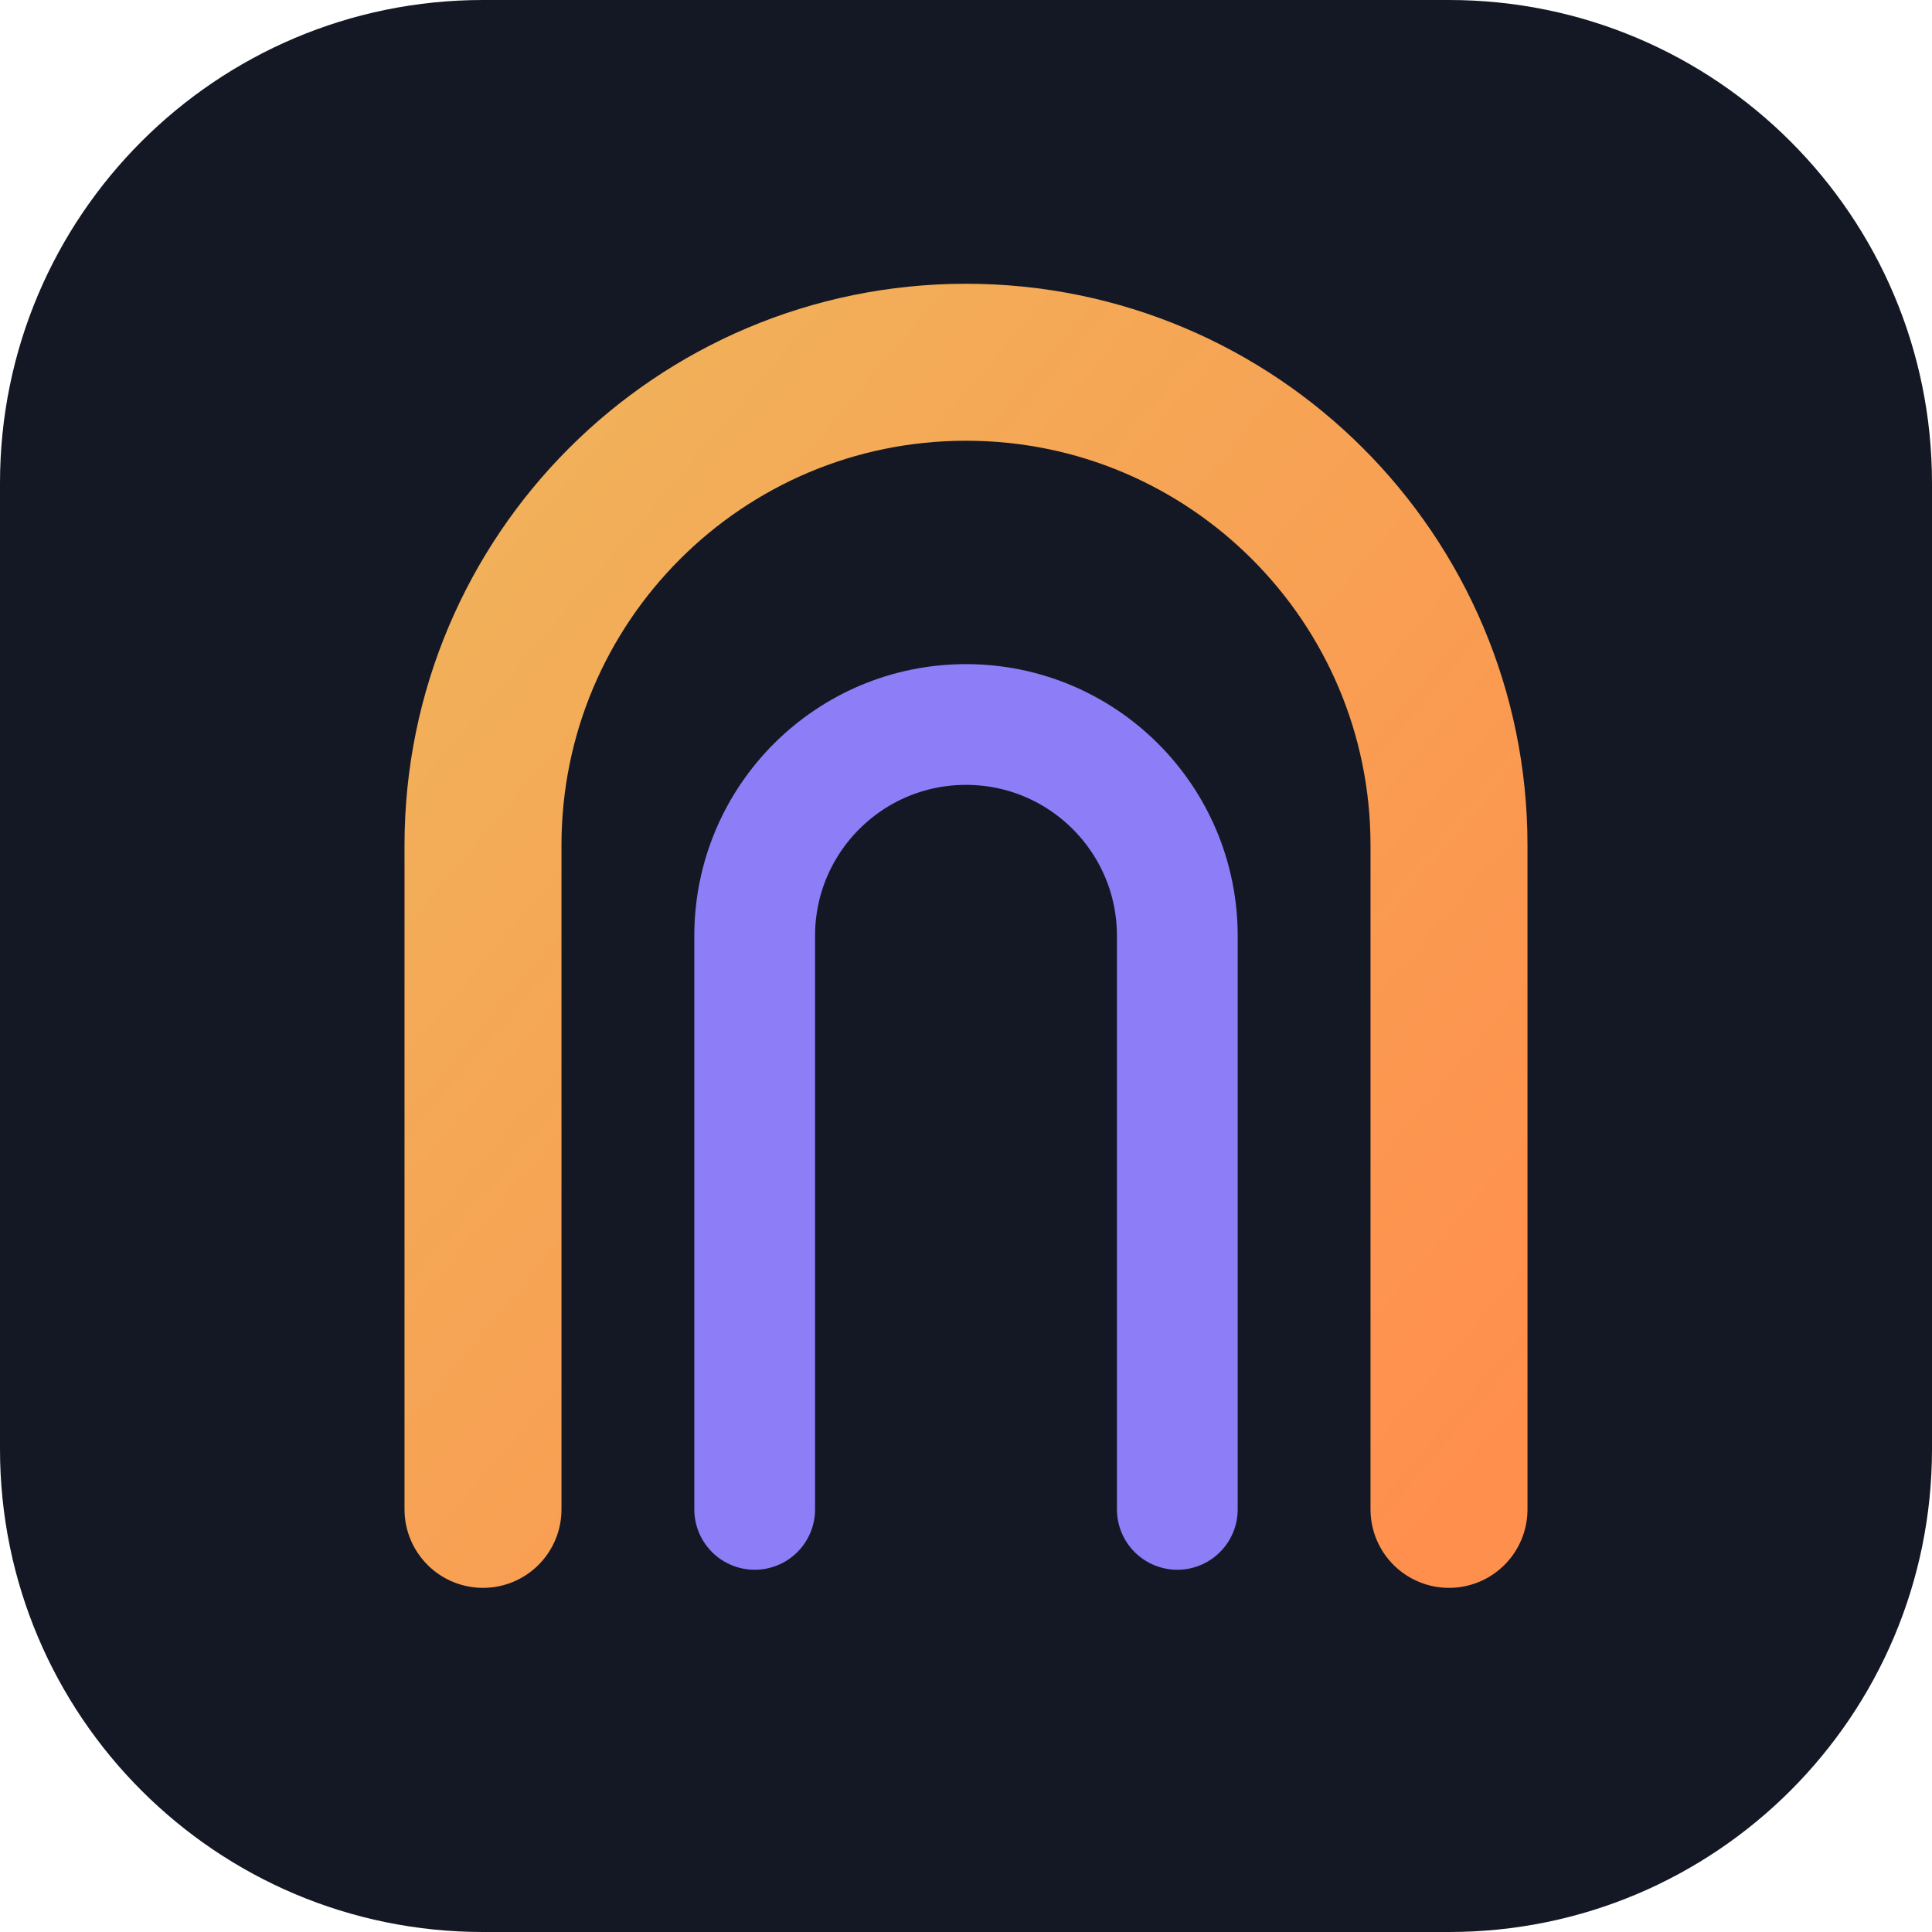
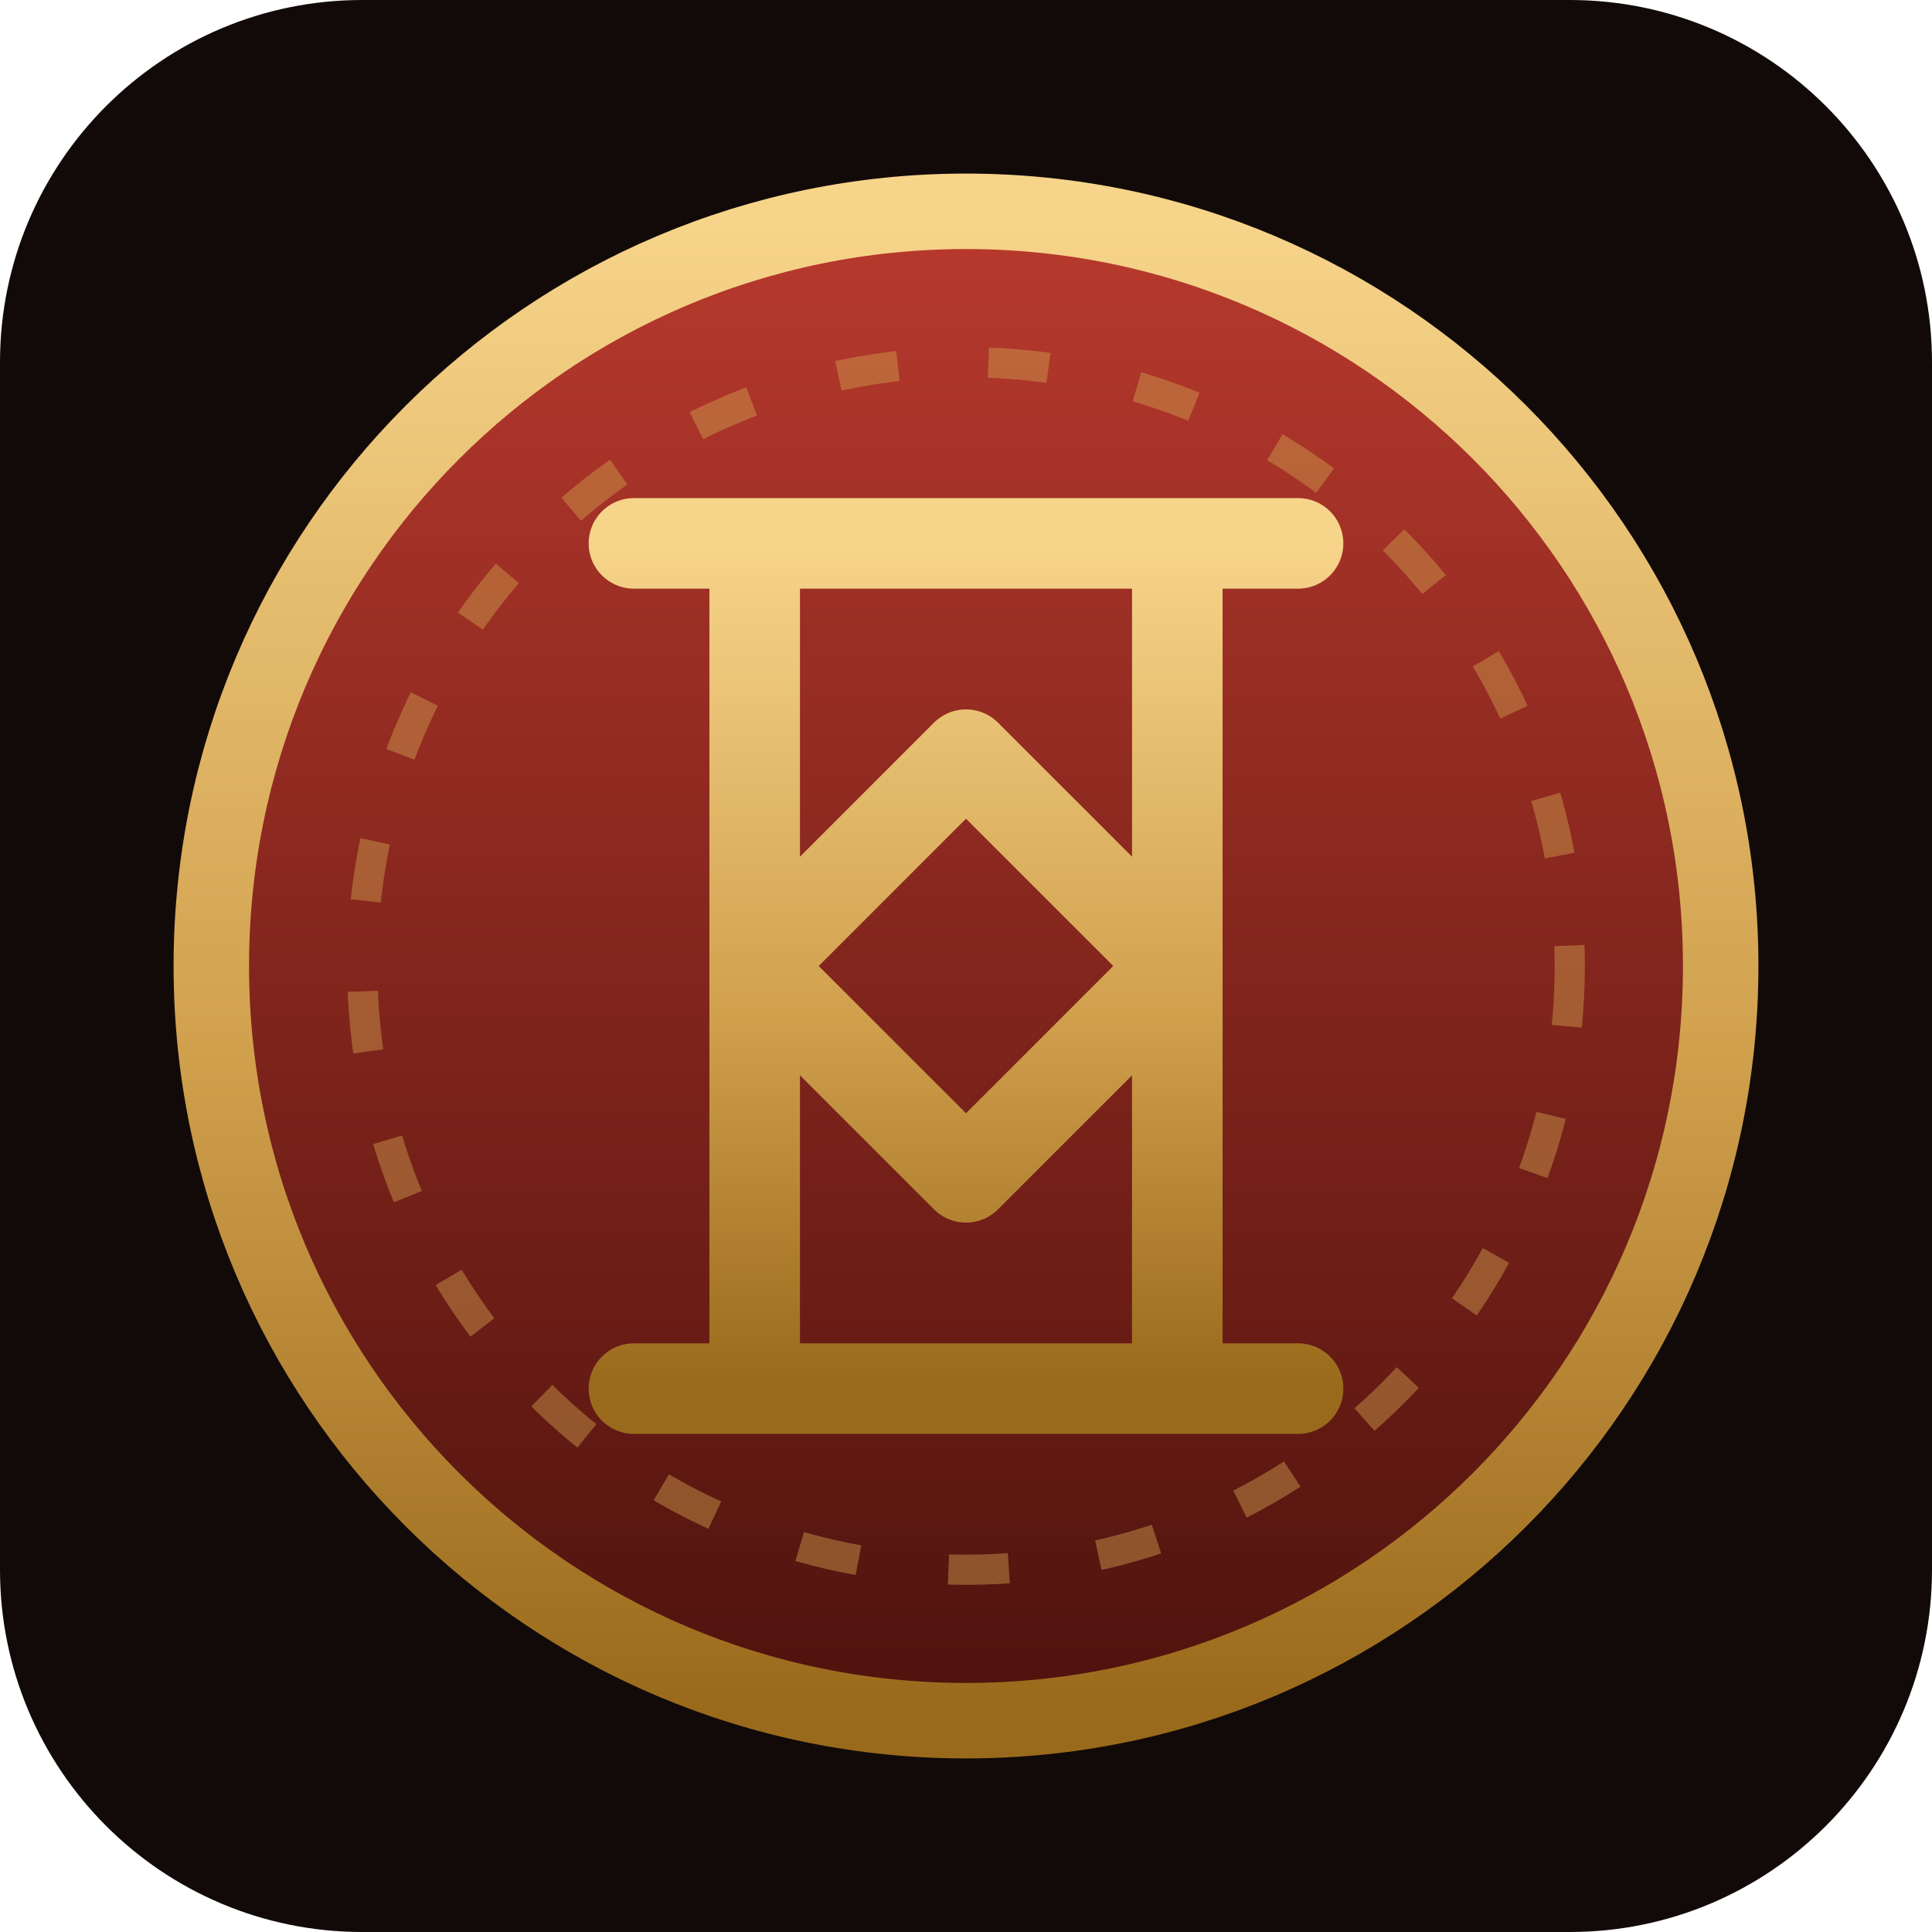
- <svg xmlns="http://www.w3.org/2000/svg" viewBox="0 0 32 32">
+ <svg xmlns="http://www.w3.org/2000/svg" width="1024" height="1024" viewBox="0 0 64 64">
  <defs>
-     <linearGradient id="g" x1="0" y1="0" x2="1" y2="1">
-       <stop offset="0" stop-color="#f0b35a" />
-       <stop offset="1" stop-color="#ff8f4d" />
+     <linearGradient id="gold" x1="0" y1="0" x2="0" y2="1">
+       <stop offset="0" stop-color="#f6d48a" />
+       <stop offset=".55" stop-color="#d1a14e" />
+       <stop offset="1" stop-color="#9a6a1c" />
+     </linearGradient>
+     <linearGradient id="crim" x1="0" y1="0" x2="0" y2="1">
+       <stop offset="0" stop-color="#b8392d" />
+       <stop offset="1" stop-color="#4e120d" />
    </linearGradient>
  </defs>
-   <rect width="32" height="32" rx="8" fill="#141824" />
-   <path d="M8 25V14a8 8 0 0 1 16 0v11" fill="none" stroke="url(#g)" stroke-width="2.6" stroke-linecap="round" stroke-linejoin="round" />
-   <path d="M12.5 25v-9.5a3.5 3.5 0 0 1 7 0V25" fill="none" stroke="#8d7df7" stroke-width="2" stroke-linecap="round" stroke-linejoin="round" />
+   <rect width="64" height="64" rx="12" fill="#120a09" />
+   <circle cx="32" cy="32" r="25" fill="url(#crim)" />
+   <circle cx="32" cy="32" r="25" fill="none" stroke="url(#gold)" stroke-width="2.5" />
+   <circle cx="32" cy="32" r="20" fill="none" stroke="#d1a14e" stroke-opacity=".45" stroke-width="1" stroke-dasharray="2 3" />
+   <path d="M25 18v28M39 18v28M21 18h22M21 46h22M25 32l7-7 7 7-7 7z" fill="none" stroke="url(#gold)" stroke-width="3" stroke-linejoin="round" stroke-linecap="round" />
</svg>
